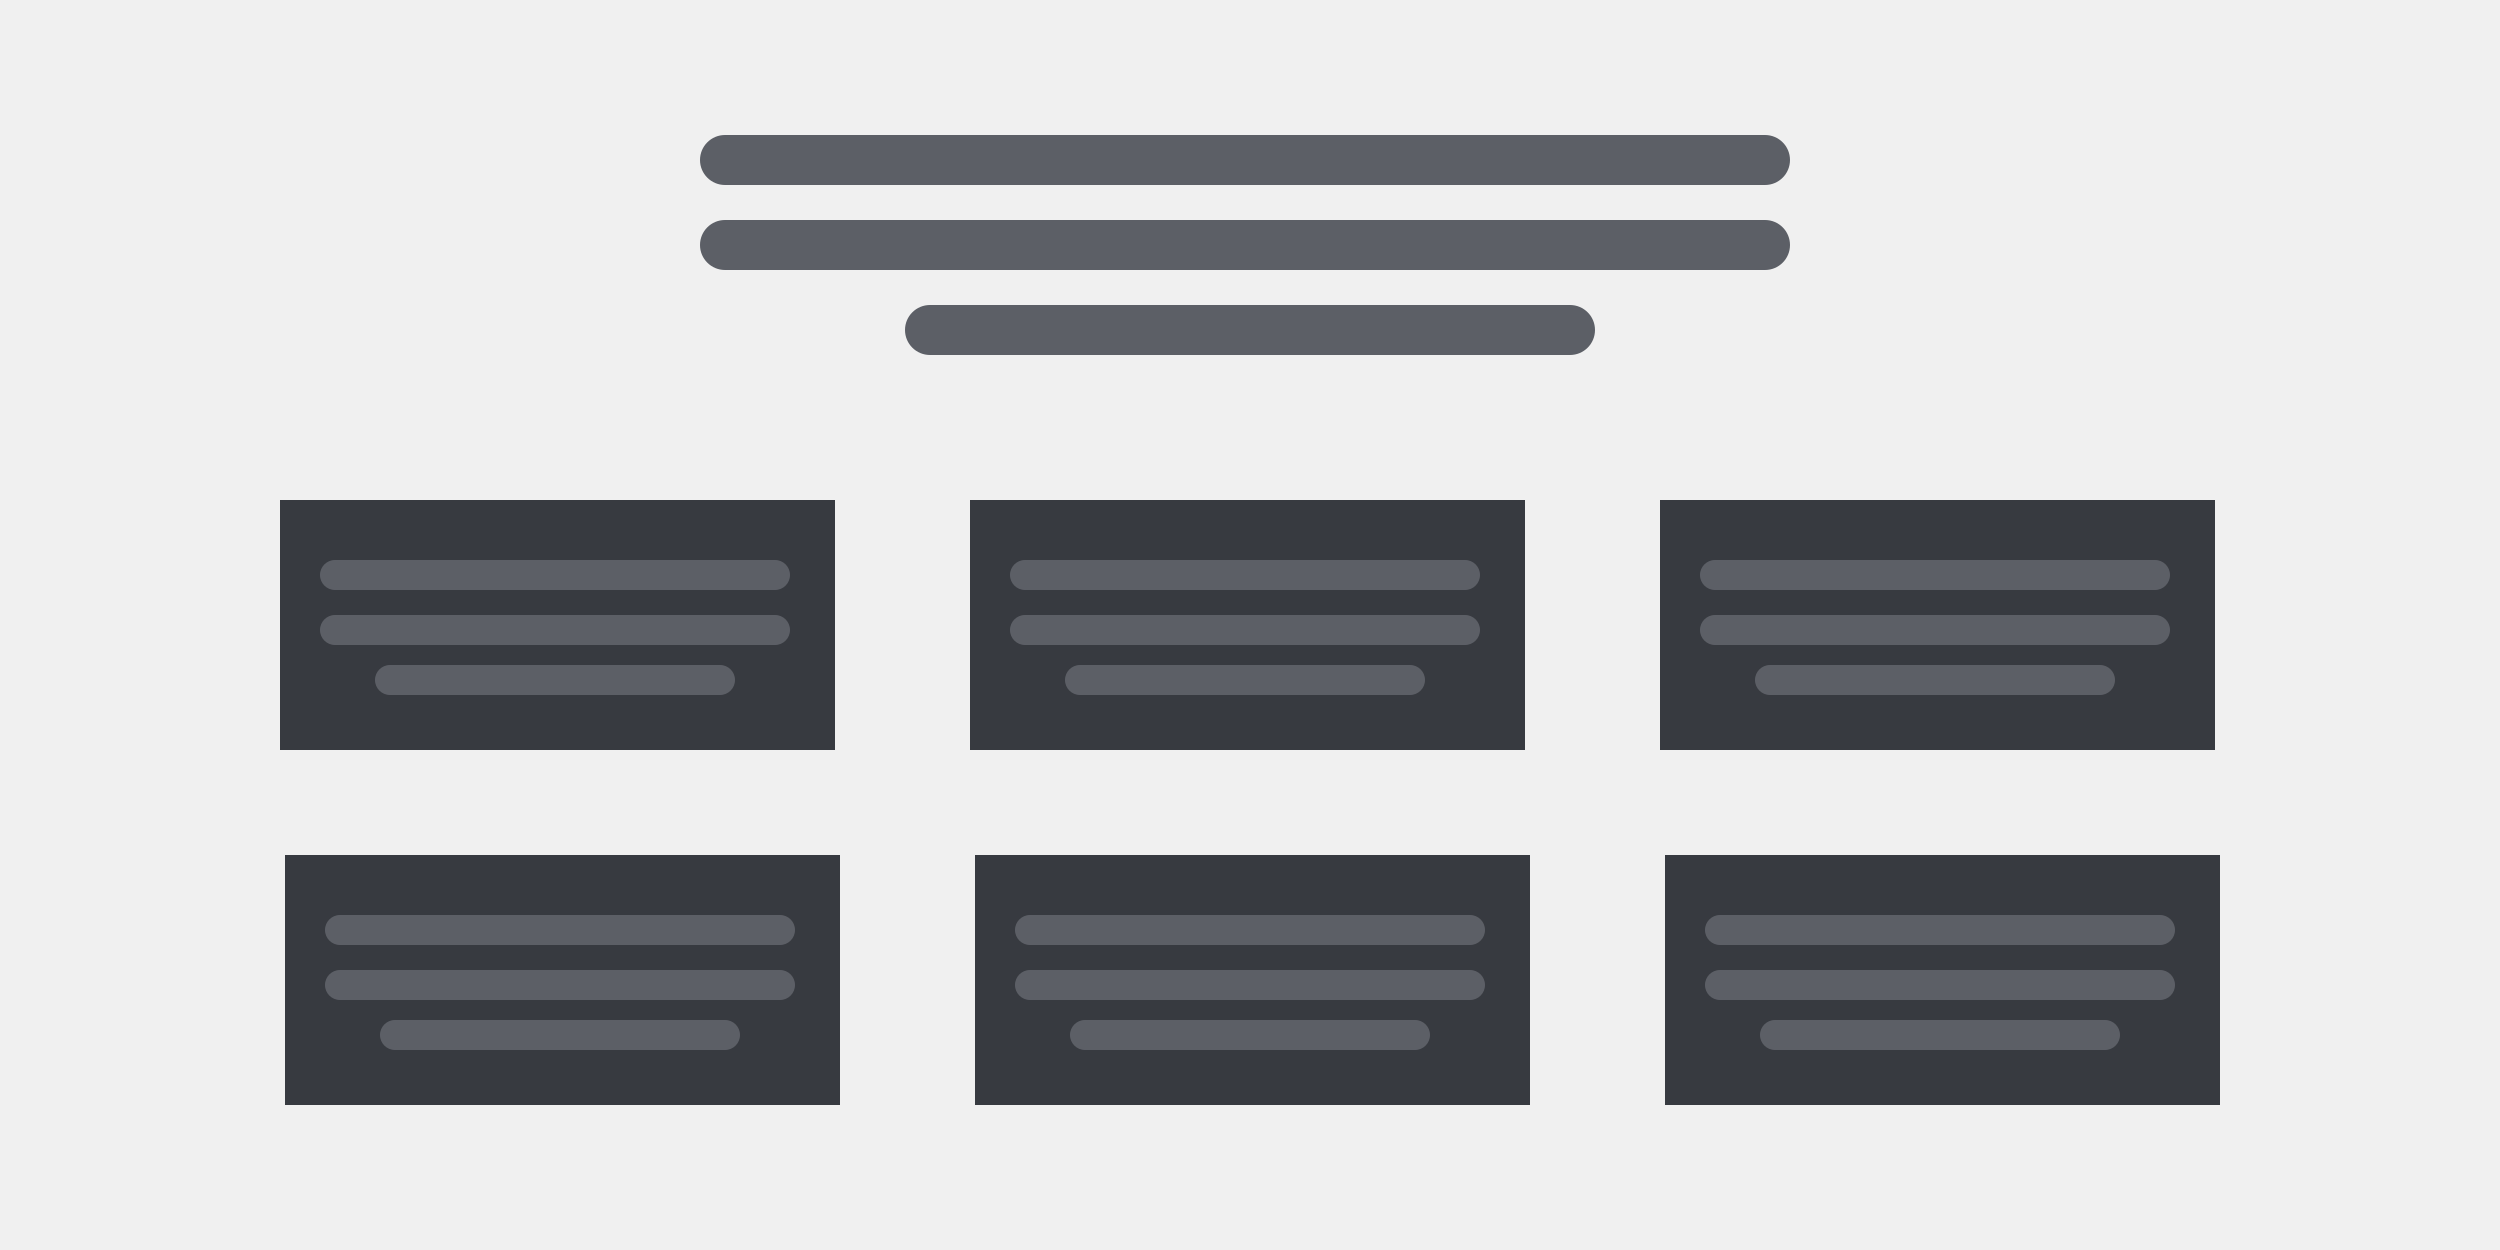
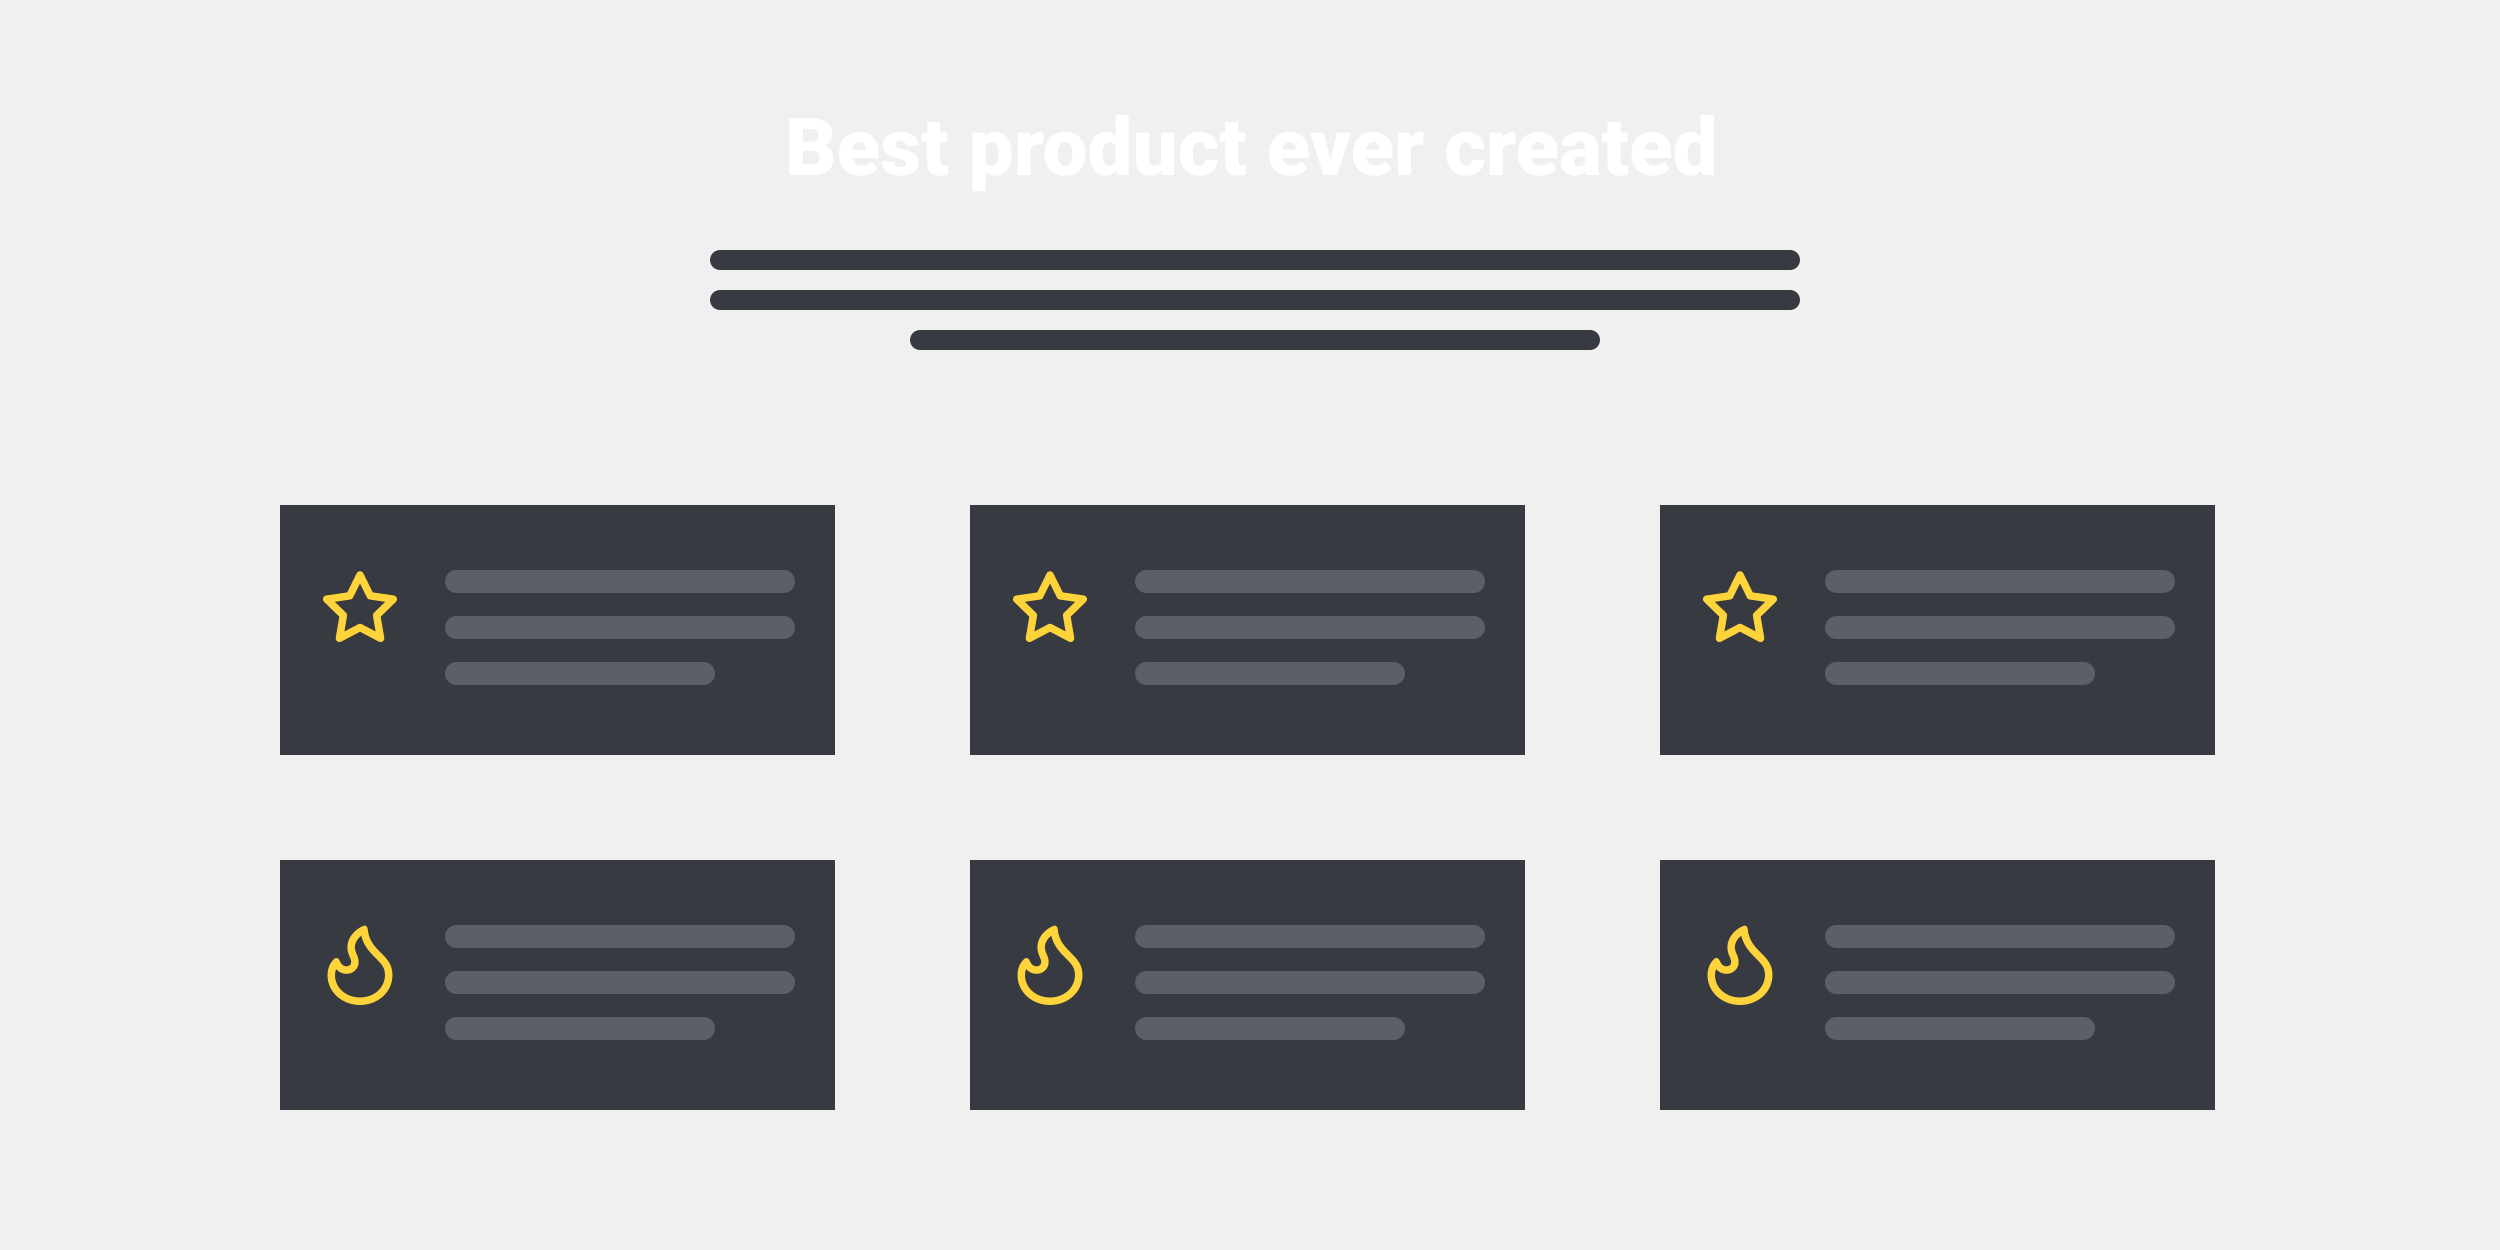
<svg xmlns="http://www.w3.org/2000/svg" fill="none" viewBox="0 0 500 250">
-   <path fill="#373A40" d="M56 100h111v50H56z" />
-   <rect width="94" height="6" x="64" y="112" fill="#5C5F66" rx="3" />
-   <rect width="94" height="6" x="64" y="123" fill="#5C5F66" rx="3" />
-   <rect width="72" height="6" x="75" y="133" fill="#5C5F66" rx="3" />
-   <rect width="218" height="10" x="140" y="27" fill="#5C5F66" rx="5" />
-   <rect width="218" height="10" x="140" y="44" fill="#5C5F66" rx="5" />
-   <rect width="138" height="10" x="181" y="61" fill="#5C5F66" rx="5" />
-   <path fill="#373A40" d="M57 171h111v50H57z" />
-   <rect width="94" height="6" x="65" y="183" fill="#5C5F66" rx="3" />
-   <rect width="94" height="6" x="65" y="194" fill="#5C5F66" rx="3" />
-   <rect width="72" height="6" x="76" y="204" fill="#5C5F66" rx="3" />
-   <path fill="#373A40" d="M194 100h111v50H194z" />
-   <rect width="94" height="6" x="202" y="112" fill="#5C5F66" rx="3" />
-   <rect width="94" height="6" x="202" y="123" fill="#5C5F66" rx="3" />
-   <rect width="72" height="6" x="213" y="133" fill="#5C5F66" rx="3" />
-   <path fill="#373A40" d="M195 171h111v50H195z" />
-   <rect width="94" height="6" x="203" y="183" fill="#5C5F66" rx="3" />
-   <rect width="94" height="6" x="203" y="194" fill="#5C5F66" rx="3" />
-   <rect width="72" height="6" x="214" y="204" fill="#5C5F66" rx="3" />
-   <path fill="#373A40" d="M332 100h111v50H332z" />
-   <rect width="94" height="6" x="340" y="112" fill="#5C5F66" rx="3" />
-   <rect width="94" height="6" x="340" y="123" fill="#5C5F66" rx="3" />
-   <rect width="72" height="6" x="351" y="133" fill="#5C5F66" rx="3" />
-   <path fill="#373A40" d="M333 171h111v50H333z" />
-   <rect width="94" height="6" x="341" y="183" fill="#5C5F66" rx="3" />
-   <rect width="94" height="6" x="341" y="194" fill="#5C5F66" rx="3" />
-   <rect width="72" height="6" x="352" y="204" fill="#5C5F66" rx="3" />
+   <path fill="#373A40" d="M56 101h111v50H56z" />
+   <rect width="70" height="4.6" x="89" y="114" fill="#5C5F66" rx="2.3" />
+   <rect width="70" height="4.6" x="89" y="123.2" fill="#5C5F66" rx="2.3" />
+   <rect width="54" height="4.6" x="89" y="132.4" fill="#5C5F66" rx="2.3" />
+   <path fill="#FFD43B" fill-rule="evenodd" d="M72 114.25a.75.75 0 01.673.418l1.882 3.815 4.21.612a.75.75 0 01.416 1.279l-3.046 2.97.719 4.192a.748.748 0 01-.685.875.752.752 0 01-.403-.084L72 126.347l-3.766 1.98a.75.75 0 01-1.088-.79l.72-4.194-3.048-2.969a.753.753 0 01.04-1.111.744.744 0 01.376-.169l4.21-.611 1.883-3.815a.748.748 0 01.673-.418zm0 2.445l-1.385 2.805a.755.755 0 01-.564.41l-3.097.45 2.24 2.184a.753.753 0 01.216.664l-.528 3.084 2.769-1.456a.745.745 0 01.698 0l2.77 1.456-.53-3.084a.752.752 0 01.216-.664l2.24-2.183-3.096-.45a.755.755 0 01-.564-.41L72 116.694v.001z" clip-rule="evenodd" />
+   <path fill="#373A40" d="M194 101h111v50H194z" />
+   <rect width="70" height="4.6" x="227" y="114" fill="#5C5F66" rx="2.3" />
+   <rect width="70" height="4.6" x="227" y="123.2" fill="#5C5F66" rx="2.3" />
+   <rect width="54" height="4.6" x="227" y="132.4" fill="#5C5F66" rx="2.3" />
+   <path fill="#FFD43B" fill-rule="evenodd" d="M210 114.25a.75.75 0 01.673.418l1.882 3.815 4.21.612a.754.754 0 01.605.51.746.746 0 01-.189.769l-3.046 2.97.719 4.192a.751.751 0 01-1.088.791l-3.766-1.98-3.766 1.98a.751.751 0 01-1.088-.79l.72-4.194-3.048-2.969a.75.75 0 01.416-1.28l4.21-.611 1.883-3.815a.748.748 0 01.673-.418zm0 2.445l-1.385 2.805a.759.759 0 01-.231.275.766.766 0 01-.333.135l-3.097.45 2.24 2.184a.76.76 0 01.216.664l-.528 3.084 2.769-1.456a.745.745 0 01.698 0l2.77 1.456-.53-3.084a.741.741 0 01.216-.664l2.24-2.183-3.096-.45a.766.766 0 01-.333-.135.759.759 0 01-.231-.275L210 116.694v.001z" clip-rule="evenodd" />
+   <path fill="#373A40" d="M332 101h111v50H332z" />
+   <rect width="70" height="4.6" x="365" y="114" fill="#5C5F66" rx="2.3" />
+   <rect width="70" height="4.6" x="365" y="123.2" fill="#5C5F66" rx="2.3" />
+   <rect width="54" height="4.6" x="365" y="132.4" fill="#5C5F66" rx="2.3" />
+   <path fill="#FFD43B" fill-rule="evenodd" d="M348 114.25a.75.75 0 01.673.418l1.882 3.815 4.21.612a.754.754 0 01.605.51.746.746 0 01-.189.769l-3.046 2.97.719 4.192a.751.751 0 01-1.088.791l-3.766-1.98-3.766 1.98a.751.751 0 01-1.088-.79l.72-4.194-3.048-2.969a.76.76 0 01-.205-.358.744.744 0 01.621-.922l4.21-.611 1.883-3.815a.748.748 0 01.673-.418zm0 2.445l-1.385 2.805a.759.759 0 01-.231.275.766.766 0 01-.333.135l-3.097.45 2.24 2.184a.76.76 0 01.216.664l-.528 3.084 2.769-1.456a.745.745 0 01.698 0l2.77 1.456-.53-3.084a.741.741 0 01.216-.664l2.24-2.183-3.096-.45a.766.766 0 01-.333-.135.759.759 0 01-.231-.275L348 116.694v.001z" clip-rule="evenodd" />
+   <rect width="218" height="4" x="142" y="50" fill="#373A40" rx="2" />
+   <rect width="218" height="4" x="142" y="58" fill="#373A40" rx="2" />
+   <rect width="138" height="4" x="182" y="66" fill="#373A40" rx="2" />
+   <path fill="#fff" d="M157.859 35V23.625h4.086c1.464 0 2.576.268 3.336.805.766.536 1.149 1.315 1.149 2.336 0 .588-.136 1.09-.407 1.507-.27.417-.669.724-1.195.922.594.157 1.05.448 1.367.875.318.427.477.948.477 1.563 0 1.114-.354 1.953-1.063 2.515-.703.558-1.747.842-3.132.852h-4.618zm2.743-4.836v2.727h1.796c.495 0 .875-.112 1.141-.336.266-.23.399-.55.399-.961 0-.948-.472-1.425-1.415-1.43h-1.921zm0-1.797h1.429c.599-.005 1.026-.114 1.281-.328.256-.213.383-.529.383-.945 0-.48-.138-.823-.414-1.032-.276-.213-.721-.32-1.336-.32h-1.343v2.625zM172.156 35.156c-1.297 0-2.346-.385-3.148-1.156-.802-.776-1.203-1.784-1.203-3.023v-.22c0-.864.159-1.627.476-2.288a3.515 3.515 0 011.407-1.532c.614-.364 1.343-.546 2.187-.546 1.187 0 2.125.37 2.813 1.109.687.734 1.031 1.76 1.031 3.078v1.024h-5.235c.094.473.3.846.618 1.117.317.27.729.406 1.234.406.833 0 1.484-.292 1.953-.875l1.203 1.422c-.328.453-.794.815-1.398 1.086a4.727 4.727 0 01-1.938.398zm-.297-6.734c-.77 0-1.229.51-1.375 1.531h2.657v-.203c.01-.422-.097-.747-.321-.977-.224-.234-.544-.351-.961-.351zM181.211 32.625c0-.224-.117-.404-.352-.54-.234-.134-.679-.275-1.336-.42-.656-.147-1.197-.337-1.625-.571-.427-.24-.752-.529-.976-.867a2.061 2.061 0 01-.336-1.165c0-.776.32-1.414.961-1.914.641-.505 1.479-.757 2.515-.757 1.115 0 2.011.252 2.688.757.677.506 1.016 1.17 1.016 1.993h-2.641c0-.677-.357-1.016-1.07-1.016-.276 0-.508.078-.696.234a.704.704 0 00-.281.57c0 .235.115.425.344.571.229.146.594.266 1.094.36.505.093.948.205 1.328.335 1.271.438 1.906 1.222 1.906 2.352 0 .77-.344 1.398-1.031 1.883-.683.484-1.568.726-2.657.726-.723 0-1.369-.13-1.937-.39-.568-.26-1.01-.615-1.328-1.063-.318-.448-.477-.92-.477-1.414h2.461c.011.39.141.677.391.86.25.176.57.265.961.265.359 0 .627-.073.805-.219a.696.696 0 00.273-.57zM188.055 24.445v2.102h1.39v1.828h-1.39v3.867c0 .318.057.54.172.664.114.125.341.188.679.188.261 0 .479-.016.656-.047v1.883a4.851 4.851 0 01-1.484.226c-.906 0-1.575-.213-2.008-.64-.432-.427-.648-1.076-.648-1.946v-4.195h-1.078v-1.828h1.078v-2.102h2.633zM202.32 30.836c0 1.312-.297 2.362-.89 3.148-.589.782-1.386 1.172-2.391 1.172-.776 0-1.414-.284-1.914-.851v3.945h-2.633V26.547h2.461l.078.781c.505-.625 1.17-.937 1.992-.937 1.042 0 1.852.385 2.43 1.156.578.765.867 1.82.867 3.164v.125zm-2.632-.164c0-1.5-.438-2.25-1.313-2.25-.625 0-1.042.224-1.25.672v3.328c.229.469.651.703 1.266.703.838 0 1.27-.724 1.297-2.172v-.281zM208.602 28.93l-.868-.063c-.828 0-1.359.26-1.593.781V35h-2.633v-8.453h2.469l.085 1.086c.443-.828 1.06-1.242 1.852-1.242.281 0 .526.03.734.093l-.046 2.446zM208.938 30.695c0-.843.164-1.593.492-2.25a3.512 3.512 0 011.414-1.523c.614-.354 1.336-.531 2.164-.531 1.265 0 2.263.393 2.992 1.18.729.78 1.094 1.846 1.094 3.195v.093c0 1.318-.367 2.365-1.102 3.141-.729.77-1.719 1.156-2.969 1.156-1.203 0-2.169-.36-2.898-1.078-.729-.724-1.122-1.703-1.18-2.937l-.007-.446zm2.632.164c0 .782.123 1.355.368 1.72.244.364.606.546 1.085.546.938 0 1.417-.721 1.438-2.164v-.266c0-1.515-.484-2.273-1.453-2.273-.88 0-1.357.654-1.43 1.96l-.008.477zM217.922 30.71c0-1.338.289-2.392.867-3.163.578-.771 1.385-1.156 2.422-1.156.755 0 1.391.297 1.906.89V23h2.641v12h-2.367l-.133-.906c-.542.708-1.229 1.062-2.063 1.062-1.005 0-1.802-.385-2.39-1.156-.589-.77-.883-1.867-.883-3.29zm2.633.165c0 1.5.437 2.25 1.312 2.25.584 0 1-.245 1.25-.734v-3.22c-.239-.5-.651-.75-1.234-.75-.813 0-1.253.657-1.321 1.97l-.007.484zM232.289 34.086c-.557.714-1.31 1.07-2.258 1.07-.927 0-1.63-.268-2.109-.804-.474-.542-.711-1.318-.711-2.329v-5.476h2.633v5.492c0 .724.351 1.086 1.054 1.086.605 0 1.034-.216 1.29-.648v-5.93h2.648V35h-2.469l-.078-.914zM239.859 33.125c.37 0 .657-.099.86-.297.203-.203.302-.484.297-.844h2.468c0 .927-.333 1.688-1 2.282-.661.593-1.515.89-2.562.89-1.229 0-2.198-.385-2.906-1.156-.709-.77-1.063-1.839-1.063-3.203v-.11c0-.854.156-1.606.469-2.257a3.436 3.436 0 011.367-1.508c.594-.354 1.297-.531 2.109-.531 1.099 0 1.972.304 2.618.914.645.61.968 1.435.968 2.476h-2.468c0-.437-.107-.773-.321-1.008-.213-.234-.5-.351-.859-.351-.682 0-1.081.435-1.195 1.305a9.088 9.088 0 00-.055 1.14c0 .85.102 1.438.305 1.766.203.328.526.492.968.492zM247.664 24.445v2.102h1.391v1.828h-1.391v3.867c0 .318.057.54.172.664.115.125.341.188.68.188.26 0 .479-.016.656-.047v1.883a4.86 4.86 0 01-1.484.226c-.907 0-1.576-.213-2.008-.64-.433-.427-.649-1.076-.649-1.946v-4.195h-1.078v-1.828h1.078v-2.102h2.633zM258.172 35.156c-1.297 0-2.346-.385-3.149-1.156-.802-.776-1.203-1.784-1.203-3.023v-.22c0-.864.159-1.627.477-2.288a3.52 3.52 0 011.406-1.532c.615-.364 1.344-.546 2.188-.546 1.187 0 2.125.37 2.812 1.109.688.734 1.031 1.76 1.031 3.078v1.024H256.5c.094.473.299.846.617 1.117.318.27.729.406 1.235.406.833 0 1.484-.292 1.953-.875l1.203 1.422c-.328.453-.794.815-1.399 1.086a4.722 4.722 0 01-1.937.398zm-.297-6.734c-.771 0-1.229.51-1.375 1.531h2.656v-.203c.011-.422-.096-.747-.32-.977-.224-.234-.544-.351-.961-.351zM266.062 31.867l1.336-5.32h2.774L267.414 35h-2.687l-2.758-8.453h2.781l1.312 5.32zM274.938 35.156c-1.297 0-2.347-.385-3.149-1.156-.802-.776-1.203-1.784-1.203-3.023v-.22c0-.864.159-1.627.476-2.288a3.515 3.515 0 011.407-1.532c.614-.364 1.343-.546 2.187-.546 1.188 0 2.125.37 2.813 1.109.687.734 1.031 1.76 1.031 3.078v1.024h-5.234c.093.473.299.846.617 1.117.318.27.729.406 1.234.406.834 0 1.485-.292 1.953-.875l1.203 1.422c-.328.453-.794.815-1.398 1.086a4.725 4.725 0 01-1.937.398zm-.297-6.734c-.771 0-1.23.51-1.375 1.531h2.656v-.203c.01-.422-.096-.747-.32-.977-.224-.234-.545-.351-.961-.351zM284.68 28.93l-.868-.063c-.828 0-1.359.26-1.593.781V35h-2.633v-8.453h2.469l.086 1.086c.442-.828 1.06-1.242 1.851-1.242.281 0 .526.03.735.093l-.047 2.446zM293.188 33.125c.369 0 .656-.099.859-.297.203-.203.302-.484.297-.844h2.468c0 .927-.333 1.688-1 2.282-.661.593-1.515.89-2.562.89-1.229 0-2.198-.385-2.906-1.156-.709-.77-1.063-1.839-1.063-3.203v-.11c0-.854.157-1.606.469-2.257a3.436 3.436 0 011.367-1.508c.594-.354 1.297-.531 2.11-.531 1.099 0 1.971.304 2.617.914.646.61.968 1.435.968 2.476h-2.468c0-.437-.107-.773-.321-1.008-.213-.234-.5-.351-.859-.351-.682 0-1.081.435-1.195 1.305a9.088 9.088 0 00-.055 1.14c0 .85.102 1.438.305 1.766.203.328.526.492.969.492zM303.039 28.93l-.867-.063c-.828 0-1.36.26-1.594.781V35h-2.633v-8.453h2.469l.086 1.086c.443-.828 1.06-1.242 1.852-1.242.281 0 .526.03.734.093l-.047 2.446zM307.922 35.156c-1.297 0-2.346-.385-3.149-1.156-.802-.776-1.203-1.784-1.203-3.023v-.22c0-.864.159-1.627.477-2.288a3.52 3.52 0 011.406-1.532c.615-.364 1.344-.546 2.188-.546 1.187 0 2.125.37 2.812 1.109.688.734 1.031 1.76 1.031 3.078v1.024h-5.234c.094.473.299.846.617 1.117.318.27.729.406 1.235.406.833 0 1.484-.292 1.953-.875l1.203 1.422c-.328.453-.794.815-1.399 1.086a4.722 4.722 0 01-1.937.398zm-.297-6.734c-.771 0-1.229.51-1.375 1.531h2.656v-.203c.011-.422-.096-.747-.32-.977-.224-.234-.544-.351-.961-.351zM317.312 35c-.093-.172-.177-.425-.25-.758-.484.61-1.161.914-2.031.914-.797 0-1.474-.24-2.031-.718-.557-.485-.836-1.092-.836-1.82 0-.918.339-1.61 1.016-2.079.677-.469 1.661-.703 2.953-.703h.812v-.445c0-.776-.336-1.164-1.007-1.164-.626 0-.938.307-.938.921h-2.633c0-.817.347-1.481 1.039-1.992.698-.51 1.586-.765 2.664-.765s1.93.263 2.555.789c.625.526.945 1.247.961 2.164v3.742c.01.776.13 1.37.359 1.781V35h-2.633zm-1.648-1.719c.328 0 .599-.07.813-.21.218-.141.375-.3.468-.477v-1.352h-.765c-.917 0-1.375.412-1.375 1.235 0 .24.08.434.242.586a.885.885 0 00.617.218zM324.117 24.445v2.102h1.391v1.828h-1.391v3.867c0 .318.057.54.172.664.115.125.341.188.68.188.26 0 .479-.016.656-.047v1.883a4.86 4.86 0 01-1.484.226c-.907 0-1.576-.213-2.008-.64-.432-.427-.649-1.076-.649-1.946v-4.195h-1.078v-1.828h1.078v-2.102h2.633zM330.641 35.156c-1.297 0-2.347-.385-3.149-1.156-.802-.776-1.203-1.784-1.203-3.023v-.22c0-.864.159-1.627.477-2.288a3.513 3.513 0 011.406-1.532c.614-.364 1.344-.546 2.187-.546 1.188 0 2.125.37 2.813 1.109.687.734 1.031 1.76 1.031 3.078v1.024h-5.234c.093.473.299.846.617 1.117.318.27.729.406 1.234.406.834 0 1.485-.292 1.953-.875l1.204 1.422c-.329.453-.795.815-1.399 1.086a4.725 4.725 0 01-1.937.398zm-.297-6.734c-.771 0-1.229.51-1.375 1.531h2.656v-.203c.01-.422-.096-.747-.32-.977-.224-.234-.545-.351-.961-.351zM334.938 30.71c0-1.338.289-2.392.867-3.163.578-.771 1.385-1.156 2.422-1.156.755 0 1.39.297 1.906.89V23h2.64v12h-2.367l-.133-.906c-.541.708-1.229 1.062-2.062 1.062-1.005 0-1.802-.385-2.391-1.156-.588-.77-.882-1.867-.882-3.29zm2.632.165c0 1.5.438 2.25 1.313 2.25.583 0 1-.245 1.25-.734v-3.22c-.24-.5-.651-.75-1.235-.75-.812 0-1.252.657-1.32 1.97l-.008.484z" />
+   <path fill="#373A40" d="M56 172h111v50H56z" />
+   <rect width="70" height="4.6" x="89" y="185" fill="#5C5F66" rx="2.3" />
+   <rect width="70" height="4.6" x="89" y="194.2" fill="#5C5F66" rx="2.3" />
+   <rect width="54" height="4.6" x="89" y="203.4" fill="#5C5F66" rx="2.3" />
+   <g clip-path="url(#a)">
+     <path fill="#FFD43B" fill-rule="evenodd" d="M71.998 199.5c2.832 0 5-1.98 5-4.5 0-1.463-.68-2.19-1.879-3.383l-.036-.037c-1.013-1.008-2.3-2.29-2.834-4.434-.322.256-.63.579-.864.953-.432.696-.621 1.58-.046 2.73.473.947.67 2.284-.278 3.232-.61.61-1.545.84-2.403.633a2.791 2.791 0 01-1.436-.874A3.208 3.208 0 0067 195c0 2.53 2.164 4.5 4.998 4.5zm1.535-13.747c-.037-.413-.373-.744-.763-.607-1.735.604-4.43 3.041-2.773 6.354.344.689.285 1.218.003 1.5-.419.419-1.54.487-2.04-.832-.173-.454-.659-.762-1.035-.454-.889.726-1.425 1.988-1.425 3.286 0 3.512 2.998 6 6.498 6s6.5-2.5 6.5-6c0-2.137-1.128-3.26-2.312-4.438-1.19-1.184-2.436-2.425-2.653-4.81v.001z" clip-rule="evenodd" />
+   </g>
+   <path fill="#373A40" d="M194 172h111v50H194z" />
+   <rect width="70" height="4.6" x="227" y="185" fill="#5C5F66" rx="2.3" />
+   <rect width="70" height="4.6" x="227" y="194.2" fill="#5C5F66" rx="2.3" />
+   <rect width="54" height="4.6" x="227" y="203.4" fill="#5C5F66" rx="2.3" />
+   <g clip-path="url(#b)">
+     <path fill="#FFD43B" fill-rule="evenodd" d="M209.998 199.5c2.832 0 5-1.98 5-4.5 0-1.463-.68-2.19-1.879-3.383l-.036-.037c-1.013-1.008-2.3-2.29-2.834-4.434-.322.256-.63.579-.864.953-.432.696-.621 1.58-.046 2.73.473.947.67 2.284-.278 3.232-.61.61-1.545.84-2.403.633a2.79 2.79 0 01-1.436-.874A3.198 3.198 0 00205 195c0 2.53 2.164 4.5 4.998 4.5zm1.535-13.747c-.037-.413-.373-.744-.763-.607-1.735.604-4.43 3.041-2.773 6.354.344.689.285 1.218.003 1.5-.419.419-1.54.487-2.04-.832-.173-.454-.659-.762-1.035-.454-.889.726-1.425 1.988-1.425 3.286 0 3.512 2.998 6 6.498 6s6.5-2.5 6.5-6c0-2.137-1.128-3.26-2.312-4.438-1.19-1.184-2.436-2.425-2.653-4.81v.001z" clip-rule="evenodd" />
+   </g>
+   <path fill="#373A40" d="M332 172h111v50H332z" />
+   <rect width="70" height="4.6" x="365" y="185" fill="#5C5F66" rx="2.3" />
+   <rect width="70" height="4.6" x="365" y="194.2" fill="#5C5F66" rx="2.3" />
+   <rect width="54" height="4.6" x="365" y="203.4" fill="#5C5F66" rx="2.3" />
+   <g clip-path="url(#c)">
+     <path fill="#FFD43B" fill-rule="evenodd" d="M347.998 199.5c2.832 0 5-1.98 5-4.5 0-1.463-.68-2.19-1.879-3.383l-.036-.037c-1.013-1.008-2.3-2.29-2.834-4.434-.322.256-.63.579-.864.953-.432.696-.621 1.58-.046 2.73.473.947.67 2.284-.278 3.232-.61.61-1.545.84-2.403.633a2.79 2.79 0 01-1.436-.874A3.198 3.198 0 00343 195c0 2.53 2.164 4.5 4.998 4.5zm1.535-13.747c-.037-.413-.373-.744-.763-.607-1.735.604-4.43 3.041-2.773 6.354.344.689.285 1.218.003 1.5-.419.419-1.54.487-2.04-.832-.173-.454-.659-.762-1.035-.454-.889.726-1.425 1.988-1.425 3.286 0 3.512 2.998 6 6.498 6s6.5-2.5 6.5-6c0-2.137-1.128-3.26-2.312-4.438-1.19-1.184-2.436-2.425-2.653-4.81v.001z" clip-rule="evenodd" />
+   </g>
+   <defs>
+     <clipPath id="a">
+       <path fill="#fff" d="M0 0h16v16H0z" transform="translate(64 185)" />
+     </clipPath>
+     <clipPath id="b">
+       <path fill="#fff" d="M0 0h16v16H0z" transform="translate(202 185)" />
+     </clipPath>
+     <clipPath id="c">
+       <path fill="#fff" d="M0 0h16v16H0z" transform="translate(340 185)" />
+     </clipPath>
+   </defs>
</svg>
